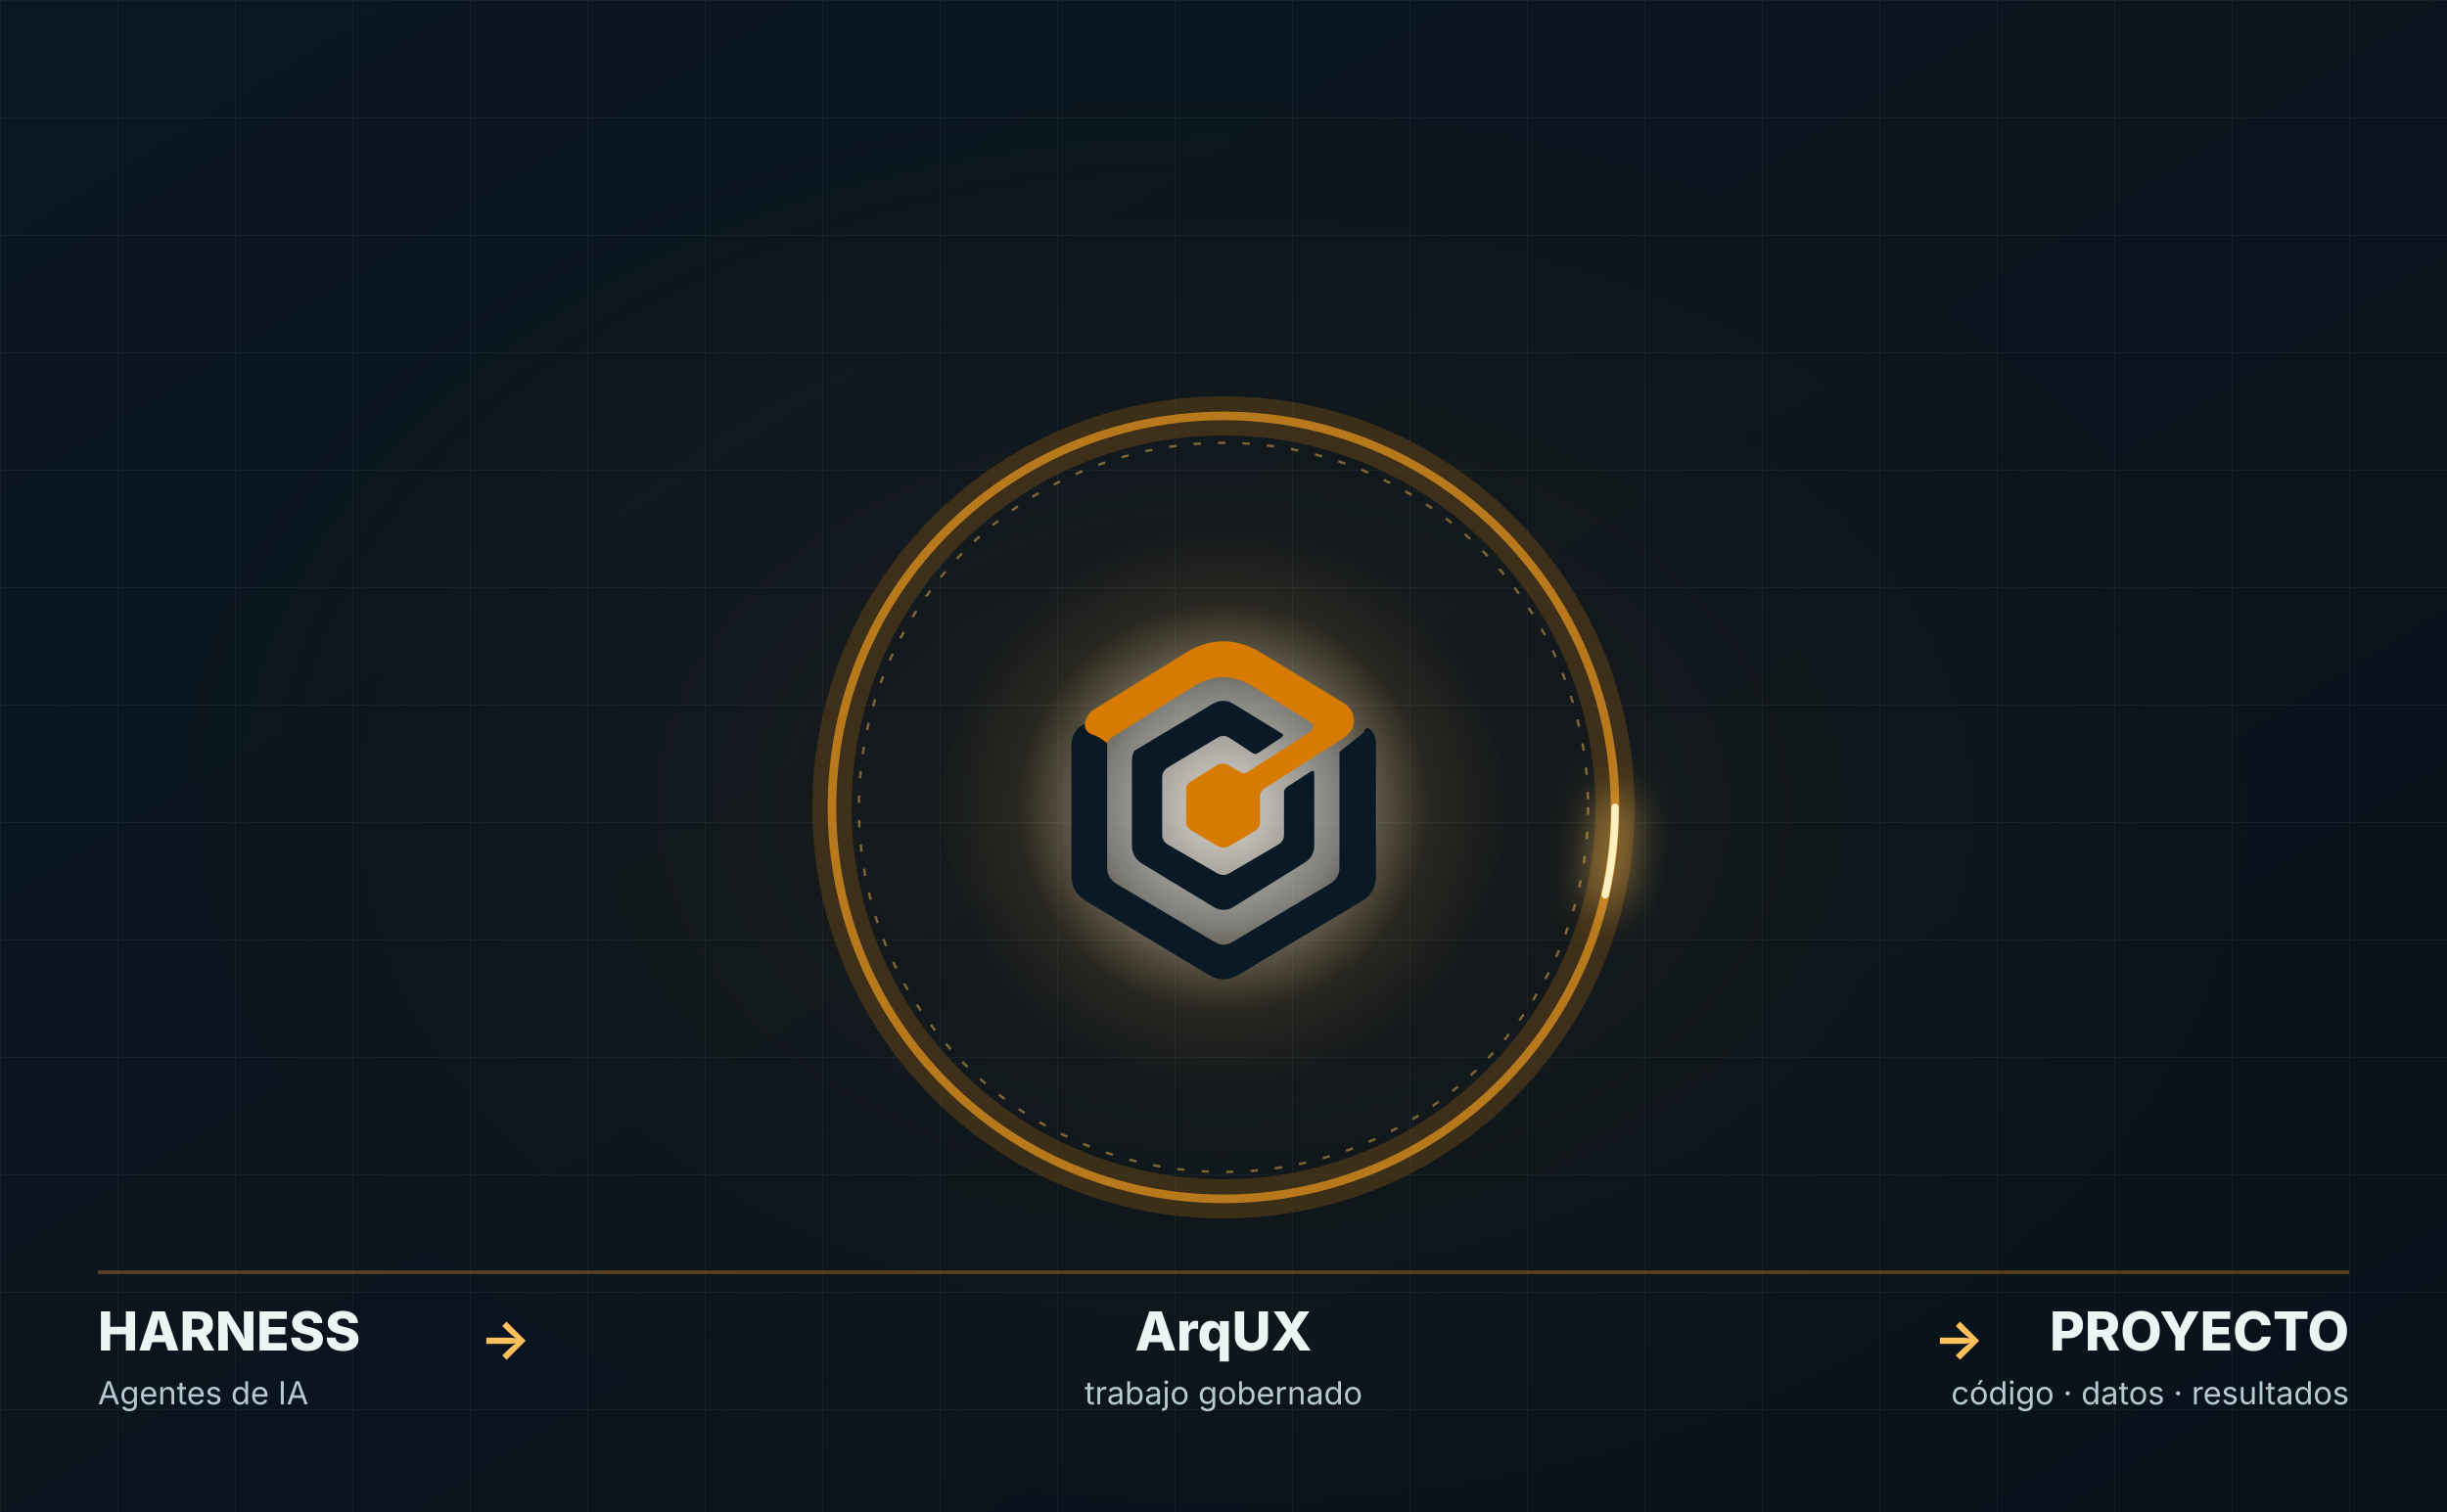
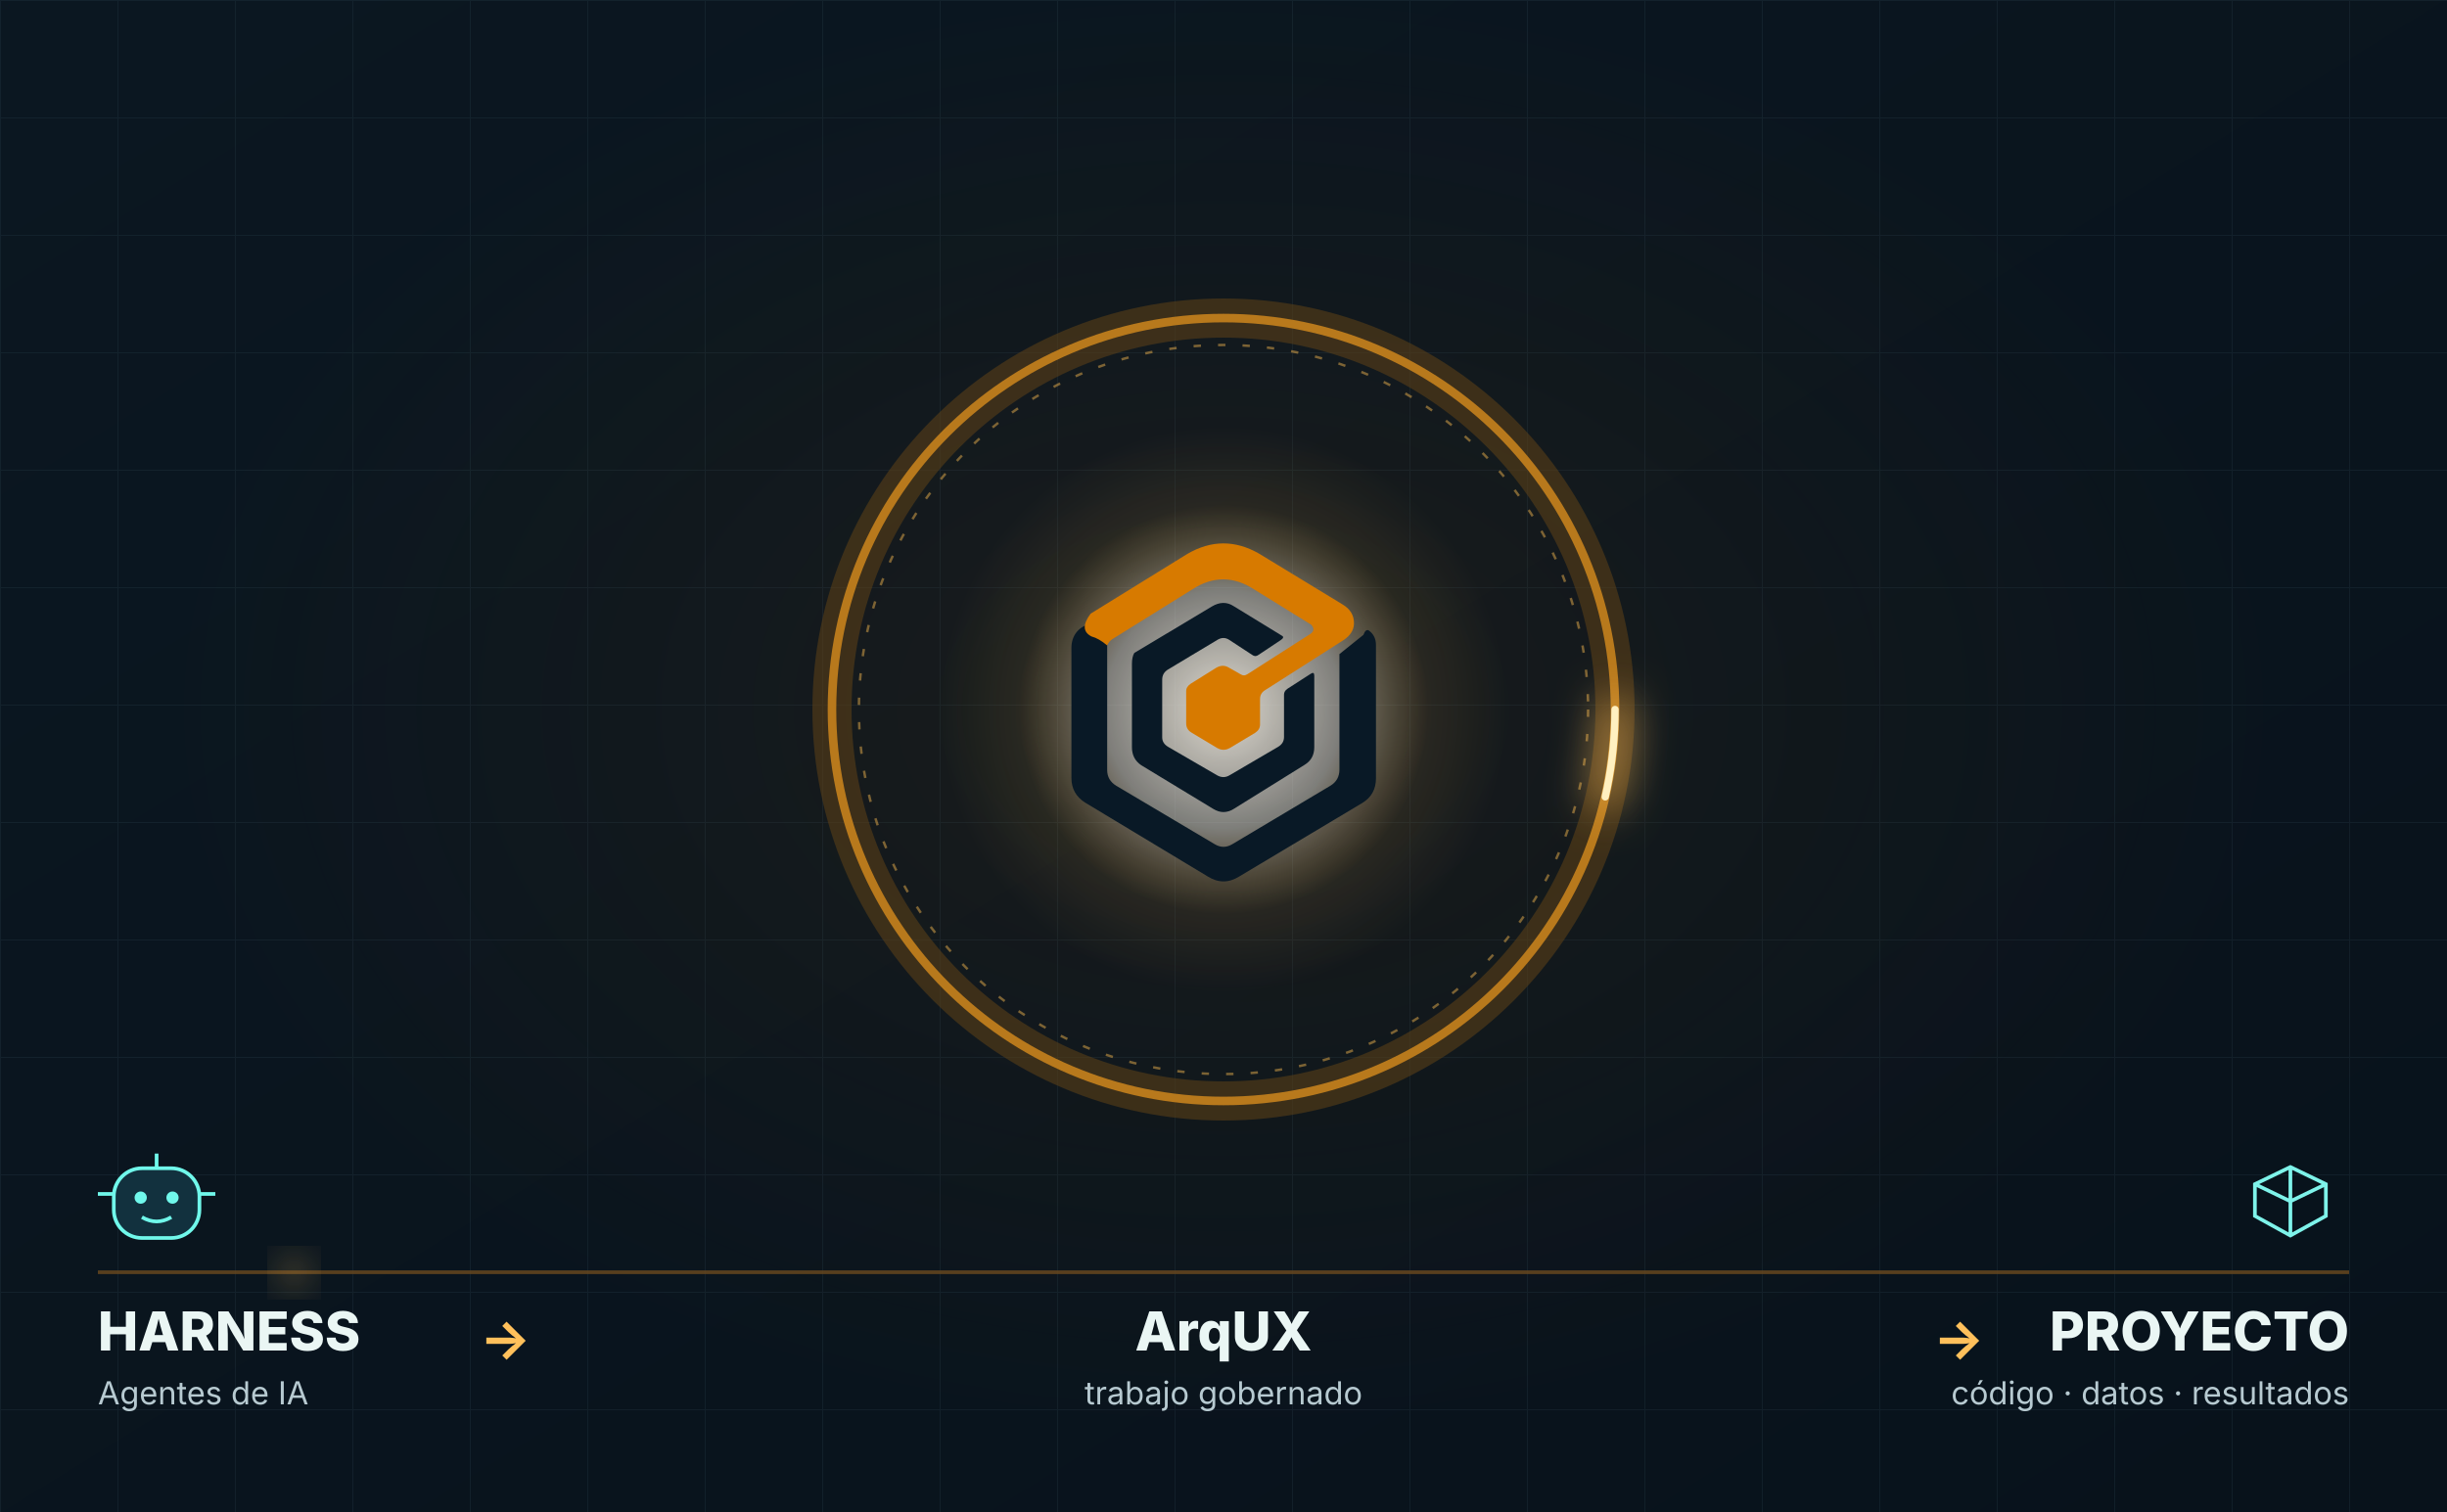
<svg xmlns="http://www.w3.org/2000/svg" viewBox="0 0 1000 618" width="1000" height="618" role="group" aria-labelledby="arqx-title arqx-desc">
  <defs>
    <linearGradient id="bg" x1="0" y1="0" x2="1" y2="1">
      <stop stop-color="#0B1721" />
      <stop offset="1" stop-color="#08121B" />
    </linearGradient>
    <pattern id="grid" width="48" height="48" patternUnits="userSpaceOnUse">
      <path d="M48 0 H0 V48" fill="none" stroke="#2C4653" stroke-width=".8" opacity=".24" />
    </pattern>
    <radialGradient id="ambient">
      <stop stop-color="#5A3A10" stop-opacity=".20" />
      <stop offset="1" stop-color="#5A3A10" stop-opacity="0" />
    </radialGradient>
    <linearGradient id="surface" x1="0" y1="0" x2="0" y2="1">
      <stop stop-color="#17303B" stop-opacity=".95" />
      <stop offset="1" stop-color="#0A1923" stop-opacity=".98" />
    </linearGradient>
    <radialGradient id="core-backlight" cx="50%" cy="50%" r="50%">
      <stop offset="0" stop-color="#F7F2E8" stop-opacity=".88" />
      <stop offset=".42" stop-color="#F7F2E8" stop-opacity=".46" />
      <stop offset=".72" stop-color="#FFC05B" stop-opacity=".08" />
      <stop offset="1" stop-color="#FFC05B" stop-opacity="0" />
    </radialGradient>
    <filter id="glow" x="-70%" y="-70%" width="240%" height="240%">
      <feGaussianBlur stdDeviation="9" />
    </filter>
    <filter id="softglow" x="-100%" y="-100%" width="300%" height="300%">
      <feGaussianBlur stdDeviation="17" />
    </filter>
  </defs>
  <style>
:root{color-scheme:dark}text{font-family:Inter,'IBM Plex Sans','Segoe UI',Arial,sans-serif;fill:#F3F7F7}.muted{fill:#B7CAD1}.mono{font-family:'IBM Plex Mono',Consolas,monospace}.stage-title{font-size:18px;font-weight:760}.stage-frame{fill:url(#surface);stroke:#427E86;stroke-width:1.5;transition:stroke .35s,filter .35s}.stage-icon{fill:none;stroke:#7EF3EA;stroke-width:3;stroke-linecap:round;stroke-linejoin:round}.arqx-stage{transform-box:fill-box;transform-origin:center;outline:none;cursor:pointer;opacity:0;animation:gov-in .55s ease forwards}
#arqx-stage-identidad{animation-delay:.78s}#arqx-stage-contrato{animation-delay:.9s}#arqx-stage-contexto{animation-delay:1.02s}#arqx-stage-decision{animation-delay:.84s}#arqx-stage-ejecucion{animation-delay:.96s}#arqx-stage-evidencia{animation-delay:1.08s}
.arqx-stage:focus .stage-frame,.arqx-stage:hover .stage-frame{stroke:#FFE4A2;filter:url(#glow)}.arqx-stage:focus .stage-title,.arqx-stage:hover .stage-title{fill:#FFE6A8}.arqx-stage:focus-visible{outline:3px solid #FFB547;outline-offset:6px}
- .orbit-dash{transform-origin:500px 330px;animation:orbit 18s linear infinite}.arqx-stage .pulse{opacity:0;animation:stage-glow 18s linear infinite}#arqx-stage-ejecucion .pulse{animation-delay:0s}#arqx-stage-evidencia .pulse{animation-delay:1.405s}#arqx-stage-contexto .pulse{animation-delay:7.595s}#arqx-stage-contrato .pulse{animation-delay:9s}#arqx-stage-identidad .pulse{animation-delay:10.405s}#arqx-stage-decision .pulse{animation-delay:16.595s}
- #stage-tooltip{opacity:0;transition:opacity .15s ease;pointer-events:none}#stage-tooltip[opacity="1"]{opacity:1}.tooltip-title{font-size:16px;font-weight:760;fill:#FFE4A2}.tooltip-desc{font-size:13.5px;fill:#D7E5E7}
- .rail-title{font-size:22px;font-weight:780;fill:#EAF6F4}.rail-sub{font-size:13px;fill:#B7CAD1}.rail-arrow{font-size:22px;fill:#FFC05B;font-weight:700}
+ .orbit-dash{transform-origin:500px 290px;animation:orbit 18s linear infinite}.arqx-stage .pulse{opacity:0;animation:stage-glow 18s linear infinite}#arqx-stage-ejecucion .pulse{animation-delay:0s}#arqx-stage-evidencia .pulse{animation-delay:1.405s}#arqx-stage-contexto .pulse{animation-delay:7.595s}#arqx-stage-contrato .pulse{animation-delay:9s}#arqx-stage-identidad .pulse{animation-delay:10.405s}#arqx-stage-decision .pulse{animation-delay:16.595s}
+ .rail-title{font-size:22px;font-weight:780;fill:#EAF6F4}.rail-icon{pointer-events:none}.triad-flow{animation:triad-flow 9s linear infinite}@keyframes triad-flow{0%{transform:translateX(0);opacity:0}8%,88%{opacity:1}100%{transform:translateX(760px);opacity:0}}.rail-sub{font-size:13px;fill:#B7CAD1}.rail-arrow{font-size:22px;fill:#FFC05B;font-weight:700}
+ 
+ #lift-layer{pointer-events:none}.lift-card{opacity:0;visibility:hidden;pointer-events:none}.lift-inner{transform-box:fill-box;transform-origin:center;transform:scale(.84) translateY(10px);opacity:0;transition:opacity .16s ease,transform .22s cubic-bezier(.2,.7,.2,1),visibility .16s}.lift-card.is-on{opacity:1;visibility:visible}.lift-card.is-on .lift-inner{opacity:1;transform:scale(1) translateY(-6px)}.lift-frame{fill:#0E2630;stroke:#FFC05B;stroke-width:2;filter:drop-shadow(0 18px 24px rgba(0,0,0,.55))}.lift-title{font-size:18px;font-weight:780;fill:#FFE4A2}.lift-desc{font-size:13.5px;fill:#D7E5E7}.lift-card .stage-icon{fill:none;stroke:#7EF3EA;stroke-width:3;stroke-linecap:round;stroke-linejoin:round}
@keyframes gov-in{from{opacity:0}to{opacity:1}}@keyframes orbit{to{transform:rotate(360deg)}}@keyframes stage-glow{0%,1%,6%,100%{opacity:0}2%,4.5%{opacity:.60}}
- @media(prefers-reduced-motion:reduce){.orbit-dash,.arqx-stage .pulse,.arqx-stage{animation:none!important;opacity:1!important}.arqx-stage .pulse{opacity:0!important}.stage-frame{transition:none!important}#stage-tooltip{transition:none!important}}
- </style>
+ @media(prefers-reduced-motion:reduce){.orbit-dash,.arqx-stage .pulse,.arqx-stage{animation:none!important;opacity:1!important}.arqx-stage .pulse{opacity:0!important}.stage-frame{transition:none!important}.lift-inner{transition:none!important}.triad-flow{animation:none!important;opacity:0!important}</style>
  <rect width="1000" height="618" fill="url(#bg)" />
  <rect width="1000" height="618" fill="url(#grid)" />
-   <ellipse cx="500" cy="330" rx="430" ry="300" fill="url(#ambient)" />
+   <ellipse cx="500" cy="290" rx="430" ry="300" fill="url(#ambient)" />
  <g id="ecosystem-rail" aria-label="HARNESS to ArqUX to PROYECTO">
    <line x1="40" y1="520" x2="960" y2="520" stroke="#6B4A1E" stroke-width="1.5" opacity=".8" />
+     <g class="rail-icon" aria-hidden="true" transform="translate(64 488) scale(.5)" fill="none" stroke="#70F8EB" stroke-width="3">
+       <rect x="-35" y="-21" width="70" height="57" rx="23" fill="#12313E" />
+       <path d="M0 -33 V-21 M-48 0 H-36 M36 0 H48" />
+       <circle cx="-13" cy="3" r="5" fill="#70F8EB" stroke="none" />
+       <circle cx="13" cy="3" r="5" fill="#70F8EB" stroke="none" />
+       <path d="M-12 19 Q0 26 12 19" />
+     </g>
+     <g class="rail-icon" aria-hidden="true" transform="translate(936 488) scale(.5)" fill="none" stroke="#7EF3EA" stroke-width="3">
+       <path d="M0 -22 L29 -8 V18 L0 34 L-29 18 V-8 Z M0 -22 V6 M-29 -8 L0 6 L29 -8 M0 6 V34" />
+     </g>
+     <g class="triad-flow" aria-hidden="true">
+       <circle cx="120" cy="520" r="4.5" fill="#FFC05B" filter="url(#glow)" />
+     </g>
    <text class="rail-title" x="40" y="552">HARNESS</text>
    <text class="rail-sub" x="40" y="574">Agentes de IA</text>
    <text class="rail-arrow" x="196" y="555">→</text>
    <text class="rail-title" x="500" y="552" text-anchor="middle">ArqUX</text>
    <text class="rail-sub" x="500" y="574" text-anchor="middle">trabajo gobernado</text>
    <text class="rail-arrow" x="790" y="555">→</text>
    <text class="rail-title" x="960" y="552" text-anchor="end">PROYECTO</text>
    <text class="rail-sub" x="960" y="574" text-anchor="end">código · datos · resultados</text>
  </g>
-   <circle cx="500" cy="330" r="160" fill="none" stroke="#5B3F16" stroke-width="16" opacity=".58" />
-   <circle cx="500" cy="330" r="160" fill="none" stroke="#B8791C" stroke-width="3.5" />
-   <circle cx="500" cy="330" r="149" fill="none" stroke="#E7AE4B" stroke-width="1" stroke-dasharray="3 7" opacity=".50" />
+   <circle cx="500" cy="290" r="160" fill="none" stroke="#5B3F16" stroke-width="16" opacity=".58" />
+   <circle cx="500" cy="290" r="160" fill="none" stroke="#B8791C" stroke-width="3.5" />
+   <circle cx="500" cy="290" r="149" fill="none" stroke="#E7AE4B" stroke-width="1" stroke-dasharray="3 7" opacity=".50" />
  <g class="orbit-dash" id="arqx-learning-orbit" aria-hidden="true">
-     <circle cx="500" cy="330" r="160" fill="none" stroke="#FFC05B" stroke-width="10" stroke-linecap="round" stroke-dasharray="36 970" opacity=".82" filter="url(#glow)" />
-     <circle cx="500" cy="330" r="160" fill="none" stroke="#FFF0C0" stroke-width="3" stroke-linecap="round" stroke-dasharray="36 970" />
-   </g>
-   <g id="arqx-stage-identidad" class="arqx-stage" role="button" tabindex="0" transform="translate(289,220)" data-stage="identidad" aria-label="Identidad: Quién actúa" aria-describedby="desc-identidad">
+     <circle cx="500" cy="290" r="160" fill="none" stroke="#FFC05B" stroke-width="10" stroke-linecap="round" stroke-dasharray="36 970" opacity=".82" filter="url(#glow)" />
+     <circle cx="500" cy="290" r="160" fill="none" stroke="#FFF0C0" stroke-width="3" stroke-linecap="round" stroke-dasharray="36 970" />
+   </g>
+   <g id="arqx-stage-identidad" class="arqx-stage" role="button" tabindex="0" transform="translate(289,180)" data-stage="identidad" aria-label="Identidad: Quién actúa" aria-describedby="desc-identidad">
    <rect class="pulse" x="-104" y="-42" width="208" height="84" rx="24" fill="#FFC05B" filter="url(#glow)" />
    <rect class="stage-frame" x="-95" y="-32" width="190" height="64" rx="18" />
    <g class="stage-icon" transform="translate(-58 0) scale(.5)">
      <rect x="-26" y="-23" width="52" height="46" rx="5" />
      <path d="M-15 -7 a7 7 0 1 0 14 0 a7 7 0 1 0 -14 0 M-20 11 Q-8 0 4 11 M10 -9 H19 M10 0 H19 M10 9 H19" />
    </g>
    <text class="stage-title" x="-30" y="6" text-anchor="start">Identidad</text>
  </g>
-   <g id="arqx-stage-contrato" class="arqx-stage" role="button" tabindex="0" transform="translate(245,330)" data-stage="contrato" aria-label="Contrato: Qué puede hacer" aria-describedby="desc-contrato">
+   <g id="arqx-stage-contrato" class="arqx-stage" role="button" tabindex="0" transform="translate(245,290)" data-stage="contrato" aria-label="Contrato: Qué puede hacer" aria-describedby="desc-contrato">
    <rect class="pulse" x="-104" y="-42" width="208" height="84" rx="24" fill="#FFC05B" filter="url(#glow)" />
    <rect class="stage-frame" x="-95" y="-32" width="190" height="64" rx="18" />
    <g class="stage-icon" transform="translate(-58 0) scale(.5)">
      <path d="M-20 -26 H9 L22 -13 V25 H-20 Z M9 -26 V-13 H22 M-11 -3 H11 M-11 6 H8 M-10 16 H-2" />
      <circle cx="18" cy="17" r="12" fill="#0C2530" />
      <path d="M12 17 L16 21 L24 12" />
    </g>
    <text class="stage-title" x="-30" y="6" text-anchor="start">Contrato</text>
  </g>
-   <g id="arqx-stage-contexto" class="arqx-stage" role="button" tabindex="0" transform="translate(289,440)" data-stage="contexto" aria-label="Contexto: Con qué trabaja" aria-describedby="desc-contexto">
+   <g id="arqx-stage-contexto" class="arqx-stage" role="button" tabindex="0" transform="translate(289,400)" data-stage="contexto" aria-label="Contexto: Con qué trabaja" aria-describedby="desc-contexto">
    <rect class="pulse" x="-104" y="-42" width="208" height="84" rx="24" fill="#FFC05B" filter="url(#glow)" />
    <rect class="stage-frame" x="-95" y="-32" width="190" height="64" rx="18" />
    <g class="stage-icon" transform="translate(-58 0) scale(.5)">
      <path d="M0 -25 L29 -10 L0 5 L-29 -10 Z M-29 1 L0 16 L29 1 M-29 13 L0 28 L29 13" />
    </g>
    <text class="stage-title" x="-30" y="6" text-anchor="start">Contexto</text>
  </g>
-   <g id="arqx-stage-decision" class="arqx-stage" role="button" tabindex="0" transform="translate(711,220)" data-stage="decision" aria-label="Decisión: Qué se acuerda" aria-describedby="desc-decision">
+   <g id="arqx-stage-decision" class="arqx-stage" role="button" tabindex="0" transform="translate(711,180)" data-stage="decision" aria-label="Decisión: Qué se acuerda" aria-describedby="desc-decision">
    <rect class="pulse" x="-104" y="-42" width="208" height="84" rx="24" fill="#FFC05B" filter="url(#glow)" />
    <rect class="stage-frame" x="-95" y="-32" width="190" height="64" rx="18" />
    <g class="stage-icon" transform="translate(-58 0) scale(.5)">
      <circle cx="0" cy="-24" r="5" />
      <circle cx="-24" cy="21" r="5" />
      <circle cx="24" cy="21" r="5" />
      <path d="M0 -19 V-6 L-24 12 M0 -6 L24 12" />
    </g>
    <text class="stage-title" x="-30" y="6" text-anchor="start">Decisión</text>
  </g>
-   <g id="arqx-stage-ejecucion" class="arqx-stage" role="button" tabindex="0" transform="translate(755,330)" data-stage="ejecucion" aria-label="Ejecución: Cómo se realiza" aria-describedby="desc-ejecucion">
+   <g id="arqx-stage-ejecucion" class="arqx-stage" role="button" tabindex="0" transform="translate(755,290)" data-stage="ejecucion" aria-label="Ejecución: Cómo se realiza" aria-describedby="desc-ejecucion">
    <rect class="pulse" x="-104" y="-42" width="208" height="84" rx="24" fill="#FFC05B" filter="url(#glow)" />
    <rect class="stage-frame" x="-95" y="-32" width="190" height="64" rx="18" />
    <g class="stage-icon" transform="translate(-58 0) scale(.5)">
      <circle cx="0" cy="0" r="15" />
      <path d="M-5 -28 H5 L8 -20 L17 -15 L25 -18 L31 -8 L25 -1 L25 8 L31 16 L24 25 L15 22 L7 27 L5 34 H-5 L-8 26 L-17 21 L-25 24 L-31 15 L-25 8 L-25 -1 L-31 -9 L-25 -18 L-16 -15 L-8 -20 Z" transform="scale(.86)" />
    </g>
    <text class="stage-title" x="-30" y="6" text-anchor="start">Ejecución</text>
  </g>
-   <g id="arqx-stage-evidencia" class="arqx-stage" role="button" tabindex="0" transform="translate(711,440)" data-stage="evidencia" aria-label="Evidencia: Qué se comprueba" aria-describedby="desc-evidencia">
+   <g id="arqx-stage-evidencia" class="arqx-stage" role="button" tabindex="0" transform="translate(711,400)" data-stage="evidencia" aria-label="Evidencia: Qué se comprueba" aria-describedby="desc-evidencia">
    <rect class="pulse" x="-104" y="-42" width="208" height="84" rx="24" fill="#FFC05B" filter="url(#glow)" />
    <rect class="stage-frame" x="-95" y="-32" width="190" height="64" rx="18" />
    <g class="stage-icon" transform="translate(-58 0) scale(.5)">
      <path d="M-19 -26 H9 L22 -13 V26 H-19 Z M9 -26 V-13 H22 M-10 -5 H9 M-10 4 H4" />
      <circle cx="15" cy="16" r="12" fill="#0D2731" />
      <path d="M8 16 L13 21 L22 11" />
    </g>
    <text class="stage-title" x="-30" y="6" text-anchor="start">Evidencia</text>
  </g>
  <g id="arqx-core">
-     <ellipse cx="500" cy="330" rx="116" ry="116" fill="url(#core-backlight)" />
-     <g transform="translate(500 330) scale(0.1606) translate(-768 -496)">
+     <ellipse cx="500" cy="290" rx="116" ry="116" fill="url(#core-backlight)" />
+     <g transform="translate(500 290) scale(0.1606) translate(-768 -496)">
      <path d="M 425,279 C 398,287 381,309 381,339 L 381,670 Q 381,711 416,733 L 728,921 Q 768,946 808,921 L 1121,734 Q 1156,713 1156,671 L 1156,332 Q 1156,308 1138,295 Q 1130,290 1124,306 L 1063,355 L 1063,649 Q 1063,676 1040,690 L 790,839 Q 768,852 746,839 L 495,690 Q 472,676 472,650 L 472,326 Z" fill="#091926" />
      <path d="M 541,352 L 738,234 Q 768,216 794,233 L 918,309 Q 923,313 914,319 L 857,357 Q 849,363 841,357 L 783,319 Q 768,309 752,319 L 627,394 Q 612,403 612,420 L 612,567 Q 612,582 627,591 L 751,663 Q 768,673 784,663 L 907,591 Q 922,582 922,566 L 922,458 Q 922,449 931,443 L 990,405 Q 999,399 999,410 L 999,592 Q 999,622 974,637 L 794,749 Q 768,765 742,749 L 559,638 Q 535,622 535,592 L 535,380 Q 535,362 541,352 Z" fill="#091926" />
      <path d="M 430,252 L 676,100 Q 767,47 858,99 L 1070,228 Q 1101,246 1100,278 Q 1099,302 1074,319 L 875,446 Q 861,454 861,469 L 861,534 Q 861,547 849,555 L 784,594 Q 768,603 752,594 L 687,555 Q 673,547 673,531 L 673,449 Q 673,438 685,430 L 749,390 Q 766,380 781,389 L 811,406 Q 820,412 829,406 L 990,303 Q 1003,293 991,280 L 847,191 Q 768,139 689,190 L 485,317 Q 476,323 472,333 Q 451,315 432,310 Q 399,293 430,252 Z" fill="#D77A00" />
    </g>
  </g>
-   <g id="stage-tooltip" role="tooltip" aria-hidden="true">
-     <rect x="200" y="24" width="600" height="70" rx="16" fill="#0E2630" stroke="#FFC05B" stroke-width="1.5" />
-     <text id="stage-tooltip-title" class="tooltip-title" x="220" y="49" />
-     <text id="stage-tooltip-desc" class="tooltip-desc" x="220" y="75" />
+   <g id="lift-layer" aria-hidden="true" pointer-events="none">
+     <g class="lift-card" data-stage="identidad" transform="translate(289,180)" aria-hidden="true">
+       <g class="lift-inner">
+         <rect class="lift-frame" x="-160" y="-60" width="320" height="120" rx="24" />
+         <g class="stage-icon" transform="translate(-120 -14) scale(.55)">
+           <rect x="-26" y="-23" width="52" height="46" rx="5" />
+           <path d="M-15 -7 a7 7 0 1 0 14 0 a7 7 0 1 0 -14 0 M-20 11 Q-8 0 4 11 M10 -9 H19 M10 0 H19 M10 9 H19" />
+         </g>
+         <text class="lift-title" x="-84" y="-6">Identidad</text>
+         <text class="lift-desc" x="-84" y="20">
+           <tspan x="-84" dy="0">Quién actúa: agente, rol y permisos</tspan>
+           <tspan x="-84" dy="18">con los que trabaja.</tspan>
+         </text>
+       </g>
+     </g>
+     <g class="lift-card" data-stage="contrato" transform="translate(245,290)" aria-hidden="true">
+       <g class="lift-inner">
+         <rect class="lift-frame" x="-160" y="-60" width="320" height="120" rx="24" />
+         <g class="stage-icon" transform="translate(-120 -14) scale(.55)">
+           <path d="M-20 -26 H9 L22 -13 V25 H-20 Z M9 -26 V-13 H22 M-11 -3 H11 M-11 6 H8 M-10 16 H-2" />
+           <circle cx="18" cy="17" r="12" fill="#0C2530" />
+           <path d="M12 17 L16 21 L24 12" />
+         </g>
+         <text class="lift-title" x="-84" y="-6">Contrato</text>
+         <text class="lift-desc" x="-84" y="20">
+           <tspan x="-84" dy="0">Qué puede hacer: alcance, límites</tspan>
+           <tspan x="-84" dy="18">y reglas que acepta.</tspan>
+         </text>
+       </g>
+     </g>
+     <g class="lift-card" data-stage="contexto" transform="translate(289,400)" aria-hidden="true">
+       <g class="lift-inner">
+         <rect class="lift-frame" x="-160" y="-60" width="320" height="120" rx="24" />
+         <g class="stage-icon" transform="translate(-120 -14) scale(.55)">
+           <path d="M0 -25 L29 -10 L0 5 L-29 -10 Z M-29 1 L0 16 L29 1 M-29 13 L0 28 L29 13" />
+         </g>
+         <text class="lift-title" x="-84" y="-6">Contexto</text>
+         <text class="lift-desc" x="-84" y="20">
+           <tspan x="-84" dy="0">Con qué trabaja: proyecto, archivos</tspan>
+           <tspan x="-84" dy="18">y decisiones previas.</tspan>
+         </text>
+       </g>
+     </g>
+     <g class="lift-card" data-stage="decision" transform="translate(711,180)" aria-hidden="true">
+       <g class="lift-inner">
+         <rect class="lift-frame" x="-160" y="-60" width="320" height="120" rx="24" />
+         <g class="stage-icon" transform="translate(-120 -14) scale(.55)">
+           <circle cx="0" cy="-24" r="5" />
+           <circle cx="-24" cy="21" r="5" />
+           <circle cx="24" cy="21" r="5" />
+           <path d="M0 -19 V-6 L-24 12 M0 -6 L24 12" />
+         </g>
+         <text class="lift-title" x="-84" y="-6">Decisión</text>
+         <text class="lift-desc" x="-84" y="20">
+           <tspan x="-84" dy="0">Qué se acuerda: criterio elegido</tspan>
+           <tspan x="-84" dy="18">y alternativas descartadas.</tspan>
+         </text>
+       </g>
+     </g>
+     <g class="lift-card" data-stage="ejecucion" transform="translate(755,290)" aria-hidden="true">
+       <g class="lift-inner">
+         <rect class="lift-frame" x="-160" y="-60" width="320" height="120" rx="24" />
+         <g class="stage-icon" transform="translate(-120 -14) scale(.55)">
+           <circle cx="0" cy="0" r="15" />
+           <path d="M-5 -28 H5 L8 -20 L17 -15 L25 -18 L31 -8 L25 -1 L25 8 L31 16 L24 25 L15 22 L7 27 L5 34 H-5 L-8 26 L-17 21 L-25 24 L-31 15 L-25 8 L-25 -1 L-31 -9 L-25 -18 L-16 -15 L-8 -20 Z" transform="scale(.86)" />
+         </g>
+         <text class="lift-title" x="-84" y="-6">Ejecución</text>
+         <text class="lift-desc" x="-84" y="20">
+           <tspan x="-84" dy="0">Cómo se realiza: tareas, orden</tspan>
+           <tspan x="-84" dy="18">y estado.</tspan>
+         </text>
+       </g>
+     </g>
+     <g class="lift-card" data-stage="evidencia" transform="translate(711,400)" aria-hidden="true">
+       <g class="lift-inner">
+         <rect class="lift-frame" x="-160" y="-60" width="320" height="120" rx="24" />
+         <g class="stage-icon" transform="translate(-120 -14) scale(.55)">
+           <path d="M-19 -26 H9 L22 -13 V26 H-19 Z M9 -26 V-13 H22 M-10 -5 H9 M-10 4 H4" />
+           <circle cx="15" cy="16" r="12" fill="#0D2731" />
+           <path d="M8 16 L13 21 L22 11" />
+         </g>
+         <text class="lift-title" x="-84" y="-6">Evidencia</text>
+         <text class="lift-desc" x="-84" y="20">
+           <tspan x="-84" dy="0">Qué se comprueba: resultados,</tspan>
+           <tspan x="-84" dy="18">pruebas y rastro.</tspan>
+         </text>
+       </g>
+     </g>
  </g>
</svg>
